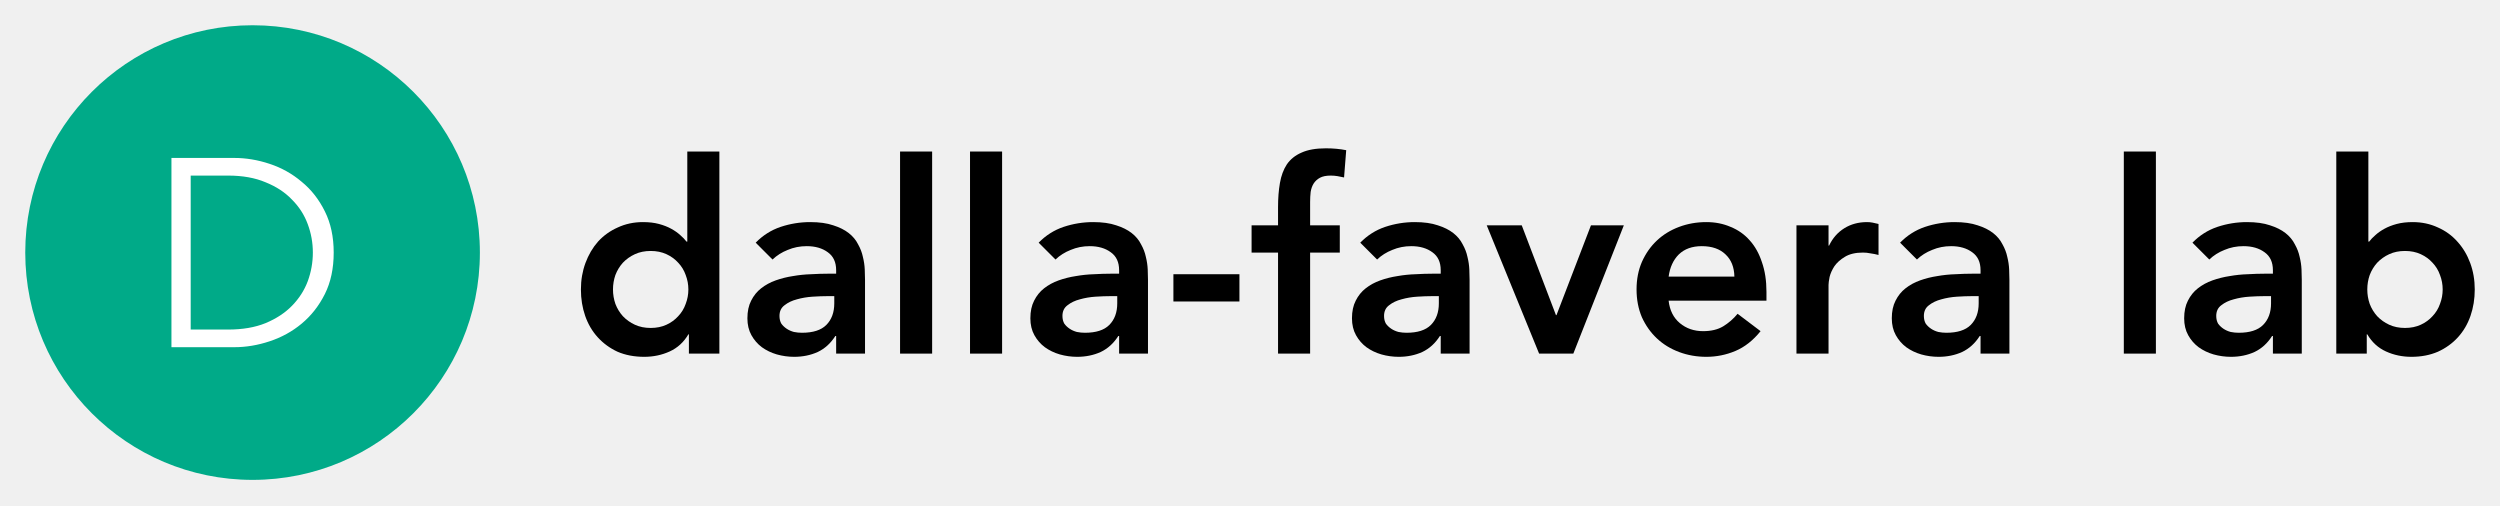
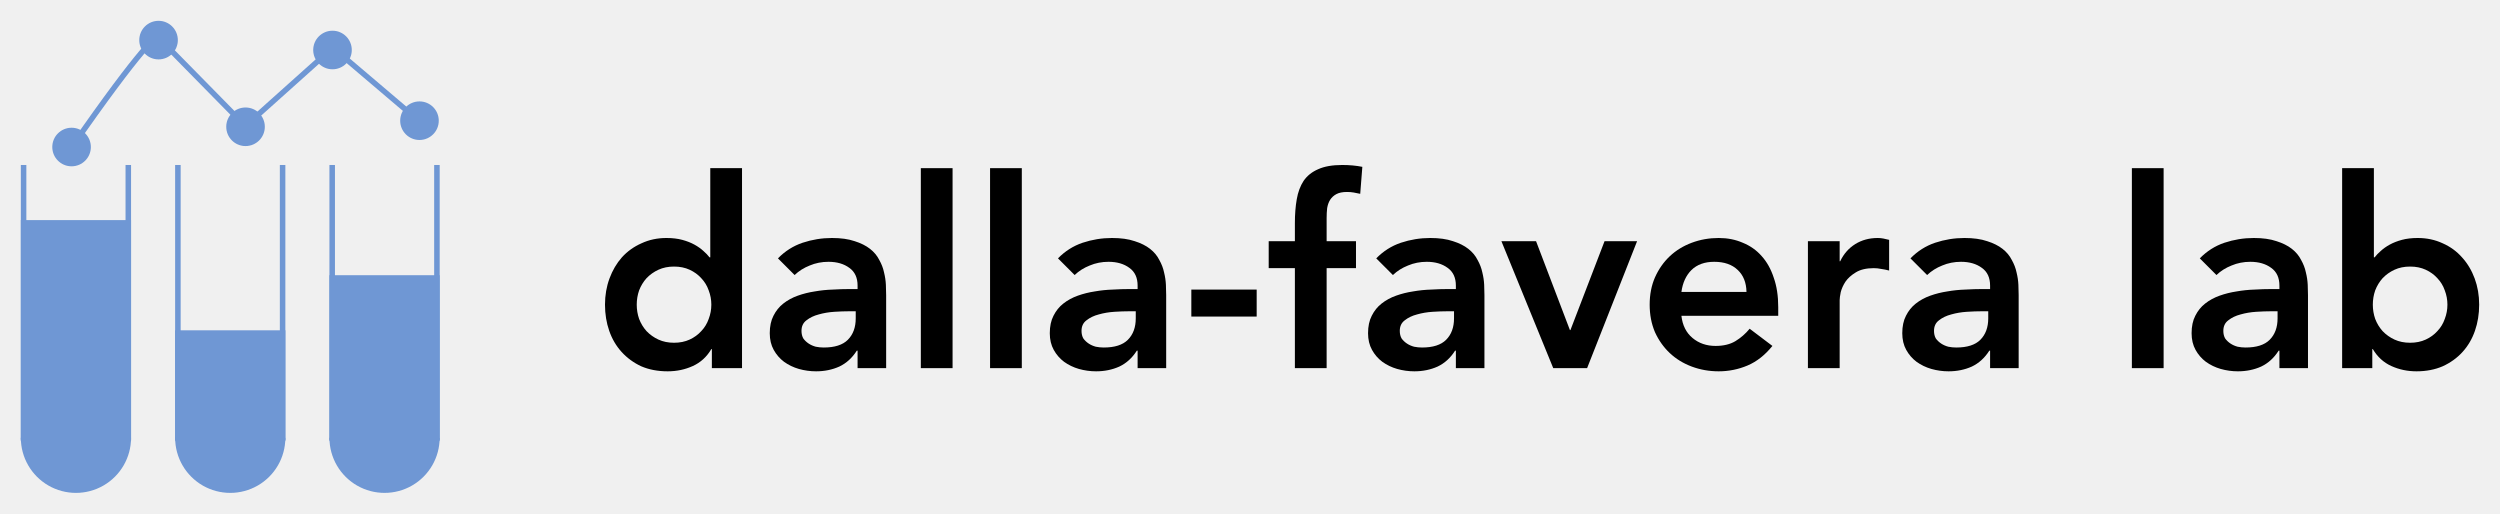
- <svg xmlns="http://www.w3.org/2000/svg" width="98.982mm" height="20mm" viewBox="0 0 98.982 20" version="1.1" id="svg8">
+ <svg xmlns="http://www.w3.org/2000/svg" id="svg8" version="1.1" viewBox="0 0 120.025 24.664" height="24.664mm" width="120.025mm">
  <defs id="defs2" />
-   <g id="layer1" transform="translate(-44.92411,-50.64732)">
-     <g aria-label="dalla-favera lab" transform="matrix(0.2645833,0,0,0.2645833,39.6621,-10.23115)" style="font-style:normal;font-variant:normal;font-weight:normal;font-stretch:normal;font-size:40px;line-height:125%;font-family:'Libre Baskerville';-inkscape-font-specification:'Libre Baskerville';letter-spacing:0px;word-spacing:0px;fill:#000000;fill-opacity:1;stroke:none;stroke-width:1px;stroke-linecap:butt;stroke-linejoin:miter;stroke-opacity:1" id="flowRoot815">
-       <path d="m 122.977,280.127 h -0.08 q -1.04,1.76 -2.8,2.56 -1.76,0.8 -3.8,0.8 -2.24,0 -4,-0.76 -1.72,-0.8 -2.96,-2.16 -1.24,-1.36 -1.88,-3.2 -0.64,-1.84 -0.64,-3.96 0,-2.12 0.68,-3.96 0.68,-1.84 1.88,-3.2 1.24,-1.36 2.96,-2.12 1.72,-0.8 3.76,-0.8 1.36,0 2.4,0.28 1.04,0.28 1.84,0.72 0.8,0.44 1.36,0.96 0.56,0.48 0.92,0.96 h 0.12 v -13.48 h 4.8 v 30.24 h -4.56 z m -11.36,-6.72 q 0,1.12 0.36,2.16 0.4,1.04 1.12,1.84 0.76,0.8 1.8,1.28 1.04,0.48 2.36,0.48 1.32,0 2.36,-0.48 1.04,-0.48 1.76,-1.28 0.76,-0.8 1.12,-1.84 0.4,-1.04 0.4,-2.16 0,-1.12 -0.4,-2.16 -0.36,-1.04 -1.12,-1.84 -0.72,-0.8 -1.76,-1.28 -1.04,-0.48 -2.36,-0.48 -1.32,0 -2.36,0.48 -1.04,0.48 -1.8,1.28 -0.72,0.8 -1.12,1.84 -0.36,1.04 -0.36,2.16 z" style="font-style:normal;font-variant:normal;font-weight:900;font-stretch:normal;font-family:Avenir;-inkscape-font-specification:'Avenir Heavy'" id="path924" />
-       <path d="m 145.011,280.367 h -0.12 q -1.04,1.64 -2.64,2.4 -1.6,0.72 -3.52,0.72 -1.32,0 -2.6,-0.36 -1.24,-0.36 -2.24,-1.08 -0.96,-0.72 -1.56,-1.8 -0.6,-1.08 -0.6,-2.52 0,-1.56 0.56,-2.64 0.56,-1.12 1.48,-1.84 0.96,-0.76 2.2,-1.2 1.24,-0.44 2.56,-0.64 1.36,-0.24 2.72,-0.28 1.36,-0.08 2.56,-0.08 h 1.2 v -0.52 q 0,-1.8 -1.24,-2.68 -1.24,-0.92 -3.16,-0.92 -1.52,0 -2.84,0.56 -1.32,0.52 -2.28,1.44 l -2.52,-2.52 q 1.6,-1.64 3.72,-2.36 2.16,-0.72 4.44,-0.72 2.04,0 3.44,0.48 1.4,0.44 2.32,1.16 0.92,0.72 1.4,1.68 0.52,0.92 0.72,1.88 0.24,0.96 0.28,1.88 0.04,0.88 0.04,1.56 v 11.04 h -4.32 z m -0.28,-5.96 h -1 q -1,0 -2.24,0.08 -1.24,0.08 -2.36,0.4 -1.08,0.28 -1.84,0.88 -0.76,0.56 -0.76,1.6 0,0.68 0.28,1.16 0.32,0.44 0.8,0.76 0.48,0.32 1.08,0.48 0.6,0.12 1.2,0.12 2.48,0 3.64,-1.16 1.2,-1.2 1.2,-3.24 z" style="font-style:normal;font-variant:normal;font-weight:900;font-stretch:normal;font-family:Avenir;-inkscape-font-specification:'Avenir Heavy'" id="path926" />
-       <path d="m 154.575,252.767 h 4.8 v 30.24 h -4.8 z" style="font-style:normal;font-variant:normal;font-weight:900;font-stretch:normal;font-family:Avenir;-inkscape-font-specification:'Avenir Heavy'" id="path928" />
-       <path d="m 165.044,252.767 h 4.8 v 30.24 h -4.8 z" style="font-style:normal;font-variant:normal;font-weight:900;font-stretch:normal;font-family:Avenir;-inkscape-font-specification:'Avenir Heavy'" id="path930" />
-       <path d="m 187.355,280.367 h -0.12 q -1.04,1.64 -2.64,2.4 -1.6,0.72 -3.52,0.72 -1.32,0 -2.6,-0.36 -1.24,-0.36 -2.24,-1.08 -0.96,-0.72 -1.56,-1.8 -0.6,-1.08 -0.6,-2.52 0,-1.56 0.56,-2.64 0.56,-1.12 1.48,-1.84 0.96,-0.76 2.2,-1.2 1.24,-0.44 2.56,-0.64 1.36,-0.24 2.72,-0.28 1.36,-0.08 2.56,-0.08 h 1.2 v -0.52 q 0,-1.8 -1.24,-2.68 -1.24,-0.92 -3.16,-0.92 -1.52,0 -2.84,0.56 -1.32,0.52 -2.28,1.44 l -2.52,-2.52 q 1.6,-1.64 3.72,-2.36 2.16,-0.72 4.44,-0.72 2.04,0 3.44,0.48 1.4,0.44 2.32,1.16 0.92,0.72 1.4,1.68 0.52,0.92 0.72,1.88 0.24,0.96 0.28,1.88 0.04,0.88 0.04,1.56 v 11.04 h -4.32 z m -0.28,-5.96 h -1 q -1,0 -2.24,0.08 -1.24,0.08 -2.36,0.4 -1.08,0.28 -1.84,0.88 -0.76,0.56 -0.76,1.6 0,0.68 0.28,1.16 0.32,0.44 0.8,0.76 0.48,0.32 1.08,0.48 0.6,0.12 1.2,0.12 2.48,0 3.64,-1.16 1.2,-1.2 1.2,-3.24 z" style="font-style:normal;font-variant:normal;font-weight:900;font-stretch:normal;font-family:Avenir;-inkscape-font-specification:'Avenir Heavy'" id="path932" />
-       <path d="m 205.359,275.207 h -9.88 v -4.08 h 9.88 z" style="font-style:normal;font-variant:normal;font-weight:900;font-stretch:normal;font-family:Avenir;-inkscape-font-specification:'Avenir Heavy'" id="path934" />
-       <path d="m 211.137,267.887 h -3.96 v -4.08 h 3.96 v -2.72 q 0,-2 0.28,-3.6 0.28,-1.64 1.04,-2.8 0.8,-1.16 2.2,-1.76 1.4,-0.64 3.64,-0.64 1.64,0 3.04,0.28 l -0.32,4.08 q -0.52,-0.12 -1,-0.2 -0.48,-0.08 -1,-0.08 -1,0 -1.6,0.32 -0.6,0.32 -0.96,0.88 -0.32,0.52 -0.44,1.24 -0.08,0.72 -0.08,1.52 v 3.48 h 4.44 v 4.08 h -4.44 v 15.12 h -4.8 z" style="font-style:normal;font-variant:normal;font-weight:900;font-stretch:normal;font-family:Avenir;-inkscape-font-specification:'Avenir Heavy'" id="path936" />
-       <path d="m 235.48,280.367 h -0.12 q -1.04,1.64 -2.64,2.4 -1.6,0.72 -3.52,0.72 -1.32,0 -2.6,-0.36 -1.24,-0.36 -2.24,-1.08 -0.96,-0.72 -1.56,-1.8 -0.6,-1.08 -0.6,-2.52 0,-1.56 0.56,-2.64 0.56,-1.12 1.48,-1.84 0.96,-0.76 2.2,-1.2 1.24,-0.44 2.56,-0.64 1.36,-0.24 2.72,-0.28 1.36,-0.08 2.56,-0.08 h 1.2 v -0.52 q 0,-1.8 -1.24,-2.68 -1.24,-0.92 -3.16,-0.92 -1.52,0 -2.84,0.56 -1.32,0.52 -2.28,1.44 l -2.52,-2.52 q 1.6,-1.64 3.72,-2.36 2.16,-0.72 4.44,-0.72 2.04,0 3.44,0.48 1.4,0.44 2.32,1.16 0.92,0.72 1.4,1.68 0.52,0.92 0.72,1.88 0.24,0.96 0.28,1.88 0.04,0.88 0.04,1.56 v 11.04 h -4.32 z m -0.28,-5.96 h -1 q -1,0 -2.24,0.08 -1.24,0.08 -2.36,0.4 -1.08,0.28 -1.84,0.88 -0.76,0.56 -0.76,1.6 0,0.68 0.28,1.16 0.32,0.44 0.8,0.76 0.48,0.32 1.08,0.48 0.6,0.12 1.2,0.12 2.48,0 3.64,-1.16 1.2,-1.2 1.2,-3.24 z" style="font-style:normal;font-variant:normal;font-weight:900;font-stretch:normal;font-family:Avenir;-inkscape-font-specification:'Avenir Heavy'" id="path938" />
-       <path d="m 242.364,263.807 h 5.24 l 5.12,13.44 h 0.08 l 5.16,-13.44 h 4.92 l -7.56,19.2 h -5.12 z" style="font-style:normal;font-variant:normal;font-weight:900;font-stretch:normal;font-family:Avenir;-inkscape-font-specification:'Avenir Heavy'" id="path940" />
-       <path d="m 269.585,275.087 q 0.24,2.16 1.68,3.36 1.44,1.2 3.48,1.2 1.8,0 3,-0.72 1.24,-0.76 2.16,-1.88 l 3.44,2.6 q -1.68,2.08 -3.76,2.96 -2.08,0.88 -4.36,0.88 -2.16,0 -4.08,-0.72 -1.92,-0.72 -3.32,-2.04 -1.4,-1.32 -2.24,-3.16 -0.8,-1.88 -0.8,-4.16 0,-2.28 0.8,-4.12 0.84,-1.88 2.24,-3.2 1.4,-1.32 3.32,-2.04 1.92,-0.72 4.08,-0.72 2,0 3.64,0.72 1.68,0.68 2.84,2 1.2,1.32 1.84,3.28 0.68,1.92 0.68,4.44 v 1.32 z m 9.84,-3.6 q -0.04,-2.12 -1.32,-3.32 -1.28,-1.24 -3.56,-1.24 -2.16,0 -3.44,1.24 -1.24,1.24 -1.52,3.32 z" style="font-style:normal;font-variant:normal;font-weight:900;font-stretch:normal;font-family:Avenir;-inkscape-font-specification:'Avenir Heavy'" id="path942" />
-       <path d="m 288.714,263.807 h 4.8 v 3.04 h 0.08 q 0.8,-1.68 2.28,-2.6 1.48,-0.92 3.4,-0.92 0.44,0 0.84,0.08 0.44,0.08 0.88,0.2 v 4.64 q -0.6,-0.16 -1.2,-0.24 -0.56,-0.12 -1.12,-0.12 -1.68,0 -2.72,0.64 -1,0.6 -1.56,1.4 -0.52,0.8 -0.72,1.6 -0.16,0.8 -0.16,1.2 v 10.28 h -4.8 z" style="font-style:normal;font-variant:normal;font-weight:900;font-stretch:normal;font-family:Avenir;-inkscape-font-specification:'Avenir Heavy'" id="path944" />
-       <path d="m 316.261,280.367 h -0.12 q -1.04,1.64 -2.64,2.4 -1.6,0.72 -3.52,0.72 -1.32,0 -2.6,-0.36 -1.24,-0.36 -2.24,-1.08 -0.96,-0.72 -1.56,-1.8 -0.6,-1.08 -0.6,-2.52 0,-1.56 0.56,-2.64 0.56,-1.12 1.48,-1.84 0.96,-0.76 2.2,-1.2 1.24,-0.44 2.56,-0.64 1.36,-0.24 2.72,-0.28 1.36,-0.08 2.56,-0.08 h 1.2 v -0.52 q 0,-1.8 -1.24,-2.68 -1.24,-0.92 -3.16,-0.92 -1.52,0 -2.84,0.56 -1.32,0.52 -2.28,1.44 l -2.52,-2.52 q 1.6,-1.64 3.72,-2.36 2.16,-0.72 4.44,-0.72 2.04,0 3.44,0.48 1.4,0.44 2.32,1.16 0.92,0.72 1.4,1.68 0.52,0.92 0.72,1.88 0.24,0.96 0.28,1.88 0.04,0.88 0.04,1.56 v 11.04 h -4.32 z m -0.28,-5.96 h -1 q -1,0 -2.24,0.08 -1.24,0.08 -2.36,0.4 -1.08,0.28 -1.84,0.88 -0.76,0.56 -0.76,1.6 0,0.68 0.28,1.16 0.32,0.44 0.8,0.76 0.48,0.32 1.08,0.48 0.6,0.12 1.2,0.12 2.48,0 3.64,-1.16 1.2,-1.2 1.2,-3.24 z" style="font-style:normal;font-variant:normal;font-weight:900;font-stretch:normal;font-family:Avenir;-inkscape-font-specification:'Avenir Heavy'" id="path946" />
-       <path d="m 337.7,252.767 h 4.8 v 30.24 h -4.8 z" style="font-style:normal;font-variant:normal;font-weight:900;font-stretch:normal;font-family:Avenir;-inkscape-font-specification:'Avenir Heavy'" id="path948" />
-       <path d="m 360.011,280.367 h -0.12 q -1.04,1.64 -2.64,2.4 -1.6,0.72 -3.52,0.72 -1.32,0 -2.6,-0.36 -1.24,-0.36 -2.24,-1.08 -0.96,-0.72 -1.56,-1.8 -0.6,-1.08 -0.6,-2.52 0,-1.56 0.56,-2.64 0.56,-1.12 1.48,-1.84 0.96,-0.76 2.2,-1.2 1.24,-0.44 2.56,-0.64 1.36,-0.24 2.72,-0.28 1.36,-0.08 2.56,-0.08 h 1.2 v -0.52 q 0,-1.8 -1.24,-2.68 -1.24,-0.92 -3.16,-0.92 -1.52,0 -2.84,0.56 -1.32,0.52 -2.28,1.44 l -2.52,-2.52 q 1.6,-1.64 3.72,-2.36 2.16,-0.72 4.44,-0.72 2.04,0 3.44,0.48 1.4,0.44 2.32,1.16 0.92,0.72 1.4,1.68 0.52,0.92 0.72,1.88 0.24,0.96 0.28,1.88 0.04,0.88 0.04,1.56 v 11.04 h -4.32 z m -0.28,-5.96 h -1 q -1,0 -2.24,0.08 -1.24,0.08 -2.36,0.4 -1.08,0.28 -1.84,0.88 -0.76,0.56 -0.76,1.6 0,0.68 0.28,1.16 0.32,0.44 0.8,0.76 0.48,0.32 1.08,0.48 0.6,0.12 1.2,0.12 2.48,0 3.64,-1.16 1.2,-1.2 1.2,-3.24 z" style="font-style:normal;font-variant:normal;font-weight:900;font-stretch:normal;font-family:Avenir;-inkscape-font-specification:'Avenir Heavy'" id="path950" />
-       <path d="m 369.495,252.767 h 4.8 v 13.48 h 0.12 q 0.36,-0.48 0.92,-0.96 0.56,-0.52 1.36,-0.96 0.8,-0.44 1.84,-0.72 1.04,-0.28 2.4,-0.28 2.04,0 3.76,0.8 1.72,0.76 2.92,2.12 1.24,1.36 1.92,3.2 0.68,1.84 0.68,3.96 0,2.12 -0.64,3.96 -0.64,1.84 -1.88,3.2 -1.24,1.36 -3,2.16 -1.76,0.76 -3.96,0.76 -2.04,0 -3.8,-0.8 -1.76,-0.8 -2.8,-2.56 h -0.08 v 2.88 h -4.56 z m 15.92,20.64 q 0,-1.12 -0.4,-2.16 -0.36,-1.04 -1.12,-1.84 -0.72,-0.8 -1.76,-1.28 -1.04,-0.48 -2.36,-0.48 -1.32,0 -2.36,0.48 -1.04,0.48 -1.8,1.28 -0.72,0.8 -1.12,1.84 -0.36,1.04 -0.36,2.16 0,1.12 0.36,2.16 0.4,1.04 1.12,1.84 0.76,0.8 1.8,1.28 1.04,0.48 2.36,0.48 1.32,0 2.36,-0.48 1.04,-0.48 1.76,-1.28 0.76,-0.8 1.12,-1.84 0.4,-1.04 0.4,-2.16 z" style="font-style:normal;font-variant:normal;font-weight:900;font-stretch:normal;font-family:Avenir;-inkscape-font-specification:'Avenir Heavy'" id="path952" />
-     </g>
-     <g id="g856">
-       <path style="opacity:1;fill:#00aa88;fill-opacity:1;stroke:none;stroke-width:0.176;stroke-linecap:round;stroke-linejoin:round;stroke-miterlimit:4;stroke-dasharray:none;stroke-opacity:0.004;paint-order:stroke markers fill" d="m 63.924,60.647 a 9,9 0 0 1 -9,9 9,9 0 0 1 -9,-9 9,9 0 0 1 9,-9 9,9 0 0 1 9,9 z" id="path849" />
-       <g aria-label="D" transform="matrix(0.2645833,0,0,0.2645833,23.00566,-10.48515)" style="font-style:normal;font-variant:normal;font-weight:normal;font-stretch:normal;font-size:40px;line-height:125%;font-family:'Libre Baskerville';-inkscape-font-specification:'Libre Baskerville';letter-spacing:0px;word-spacing:0px;fill:#ffffff;fill-opacity:1;stroke:none;stroke-width:1px;stroke-linecap:butt;stroke-linejoin:miter;stroke-opacity:1" id="flowRoot815-9">
-         <path d="m 111.377,280.367 h 5.6 q 3.24,0 5.6,-0.96 2.4,-1 3.96,-2.6 1.6,-1.64 2.36,-3.68 0.76,-2.08 0.76,-4.28 0,-2.2 -0.76,-4.24 -0.76,-2.08 -2.36,-3.68 -1.56,-1.64 -3.96,-2.6 -2.36,-1 -5.6,-1 h -5.6 z m -2.88,-25.68 h 9.4 q 2.64,0 5.28,0.88 2.68,0.88 4.8,2.68 2.16,1.76 3.48,4.44 1.32,2.64 1.32,6.16 0,3.56 -1.32,6.2 -1.32,2.64 -3.48,4.44 -2.12,1.76 -4.8,2.64 -2.64,0.88 -5.28,0.88 h -9.4 z" style="font-style:normal;font-variant:normal;font-weight:normal;font-stretch:normal;font-family:Avenir;-inkscape-font-specification:Avenir;fill:#ffffff" id="path956" />
-       </g>
+   <g aria-label="dalla-favera lab" transform="matrix(0.2645833,0,0,0.2645833,8.28205,-58.00437)" style="font-style:normal;font-variant:normal;font-weight:normal;font-stretch:normal;font-size:40px;line-height:125%;font-family:'Libre Baskerville';-inkscape-font-specification:'Libre Baskerville';letter-spacing:0px;word-spacing:0px;fill:#000000;fill-opacity:1;stroke:none;stroke-width:1px;stroke-linecap:butt;stroke-linejoin:miter;stroke-opacity:1" id="flowRoot815">
+     <g id="g5467" transform="matrix(1.2,0,0,1.2,-49.7032,-53.57742)" style="stroke-width:0.833px">
+       <path id="path830" style="font-style:normal;font-variant:normal;font-weight:900;font-stretch:normal;font-family:Avenir;-inkscape-font-specification:'Avenir Heavy';stroke-width:0.833px" d="m 122.977,280.127 h -0.08 q -1.04,1.76 -2.8,2.56 -1.76,0.8 -3.8,0.8 -2.24,0 -4,-0.76 -1.72,-0.8 -2.96,-2.16 -1.24,-1.36 -1.88,-3.2 -0.64,-1.84 -0.64,-3.96 0,-2.12 0.68,-3.96 0.68,-1.84 1.88,-3.2 1.24,-1.36 2.96,-2.12 1.72,-0.8 3.76,-0.8 1.36,0 2.4,0.28 1.04,0.28 1.84,0.72 0.8,0.44 1.36,0.96 0.56,0.48 0.92,0.96 h 0.12 v -13.48 h 4.8 v 30.24 h -4.56 z m -11.36,-6.72 q 0,1.12 0.36,2.16 0.4,1.04 1.12,1.84 0.76,0.8 1.8,1.28 1.04,0.48 2.36,0.48 1.32,0 2.36,-0.48 1.04,-0.48 1.76,-1.28 0.76,-0.8 1.12,-1.84 0.4,-1.04 0.4,-2.16 0,-1.12 -0.4,-2.16 -0.36,-1.04 -1.12,-1.84 -0.72,-0.8 -1.76,-1.28 -1.04,-0.48 -2.36,-0.48 -1.32,0 -2.36,0.48 -1.04,0.48 -1.8,1.28 -0.72,0.8 -1.12,1.84 -0.36,1.04 -0.36,2.16 z" />
+       <path id="path832" style="font-style:normal;font-variant:normal;font-weight:900;font-stretch:normal;font-family:Avenir;-inkscape-font-specification:'Avenir Heavy';stroke-width:0.833px" d="m 145.011,280.367 h -0.12 q -1.04,1.64 -2.64,2.4 -1.6,0.72 -3.52,0.72 -1.32,0 -2.6,-0.36 -1.24,-0.36 -2.24,-1.08 -0.96,-0.72 -1.56,-1.8 -0.6,-1.08 -0.6,-2.52 0,-1.56 0.56,-2.64 0.56,-1.12 1.48,-1.84 0.96,-0.76 2.2,-1.2 1.24,-0.44 2.56,-0.64 1.36,-0.24 2.72,-0.28 1.36,-0.08 2.56,-0.08 h 1.2 v -0.52 q 0,-1.8 -1.24,-2.68 -1.24,-0.92 -3.16,-0.92 -1.52,0 -2.84,0.56 -1.32,0.52 -2.28,1.44 l -2.52,-2.52 q 1.6,-1.64 3.72,-2.36 2.16,-0.72 4.44,-0.72 2.04,0 3.44,0.48 1.4,0.44 2.32,1.16 0.92,0.72 1.4,1.68 0.52,0.92 0.72,1.88 0.24,0.96 0.28,1.88 0.04,0.88 0.04,1.56 v 11.04 h -4.32 z m -0.28,-5.96 h -1 q -1,0 -2.24,0.08 -1.24,0.08 -2.36,0.4 -1.08,0.28 -1.84,0.88 -0.76,0.56 -0.76,1.6 0,0.68 0.28,1.16 0.32,0.44 0.8,0.76 0.48,0.32 1.08,0.48 0.6,0.12 1.2,0.12 2.48,0 3.64,-1.16 1.2,-1.2 1.2,-3.24 z" />
+       <path id="path834" style="font-style:normal;font-variant:normal;font-weight:900;font-stretch:normal;font-family:Avenir;-inkscape-font-specification:'Avenir Heavy';stroke-width:0.833px" d="m 154.575,252.767 h 4.8 v 30.24 h -4.8 z" />
+       <path id="path836" style="font-style:normal;font-variant:normal;font-weight:900;font-stretch:normal;font-family:Avenir;-inkscape-font-specification:'Avenir Heavy';stroke-width:0.833px" d="m 165.044,252.767 h 4.8 v 30.24 h -4.8 z" />
+       <path id="path838" style="font-style:normal;font-variant:normal;font-weight:900;font-stretch:normal;font-family:Avenir;-inkscape-font-specification:'Avenir Heavy';stroke-width:0.833px" d="m 187.355,280.367 h -0.12 q -1.04,1.64 -2.64,2.4 -1.6,0.72 -3.52,0.72 -1.32,0 -2.6,-0.36 -1.24,-0.36 -2.24,-1.08 -0.96,-0.72 -1.56,-1.8 -0.6,-1.08 -0.6,-2.52 0,-1.56 0.56,-2.64 0.56,-1.12 1.48,-1.84 0.96,-0.76 2.2,-1.2 1.24,-0.44 2.56,-0.64 1.36,-0.24 2.72,-0.28 1.36,-0.08 2.56,-0.08 h 1.2 v -0.52 q 0,-1.8 -1.24,-2.68 -1.24,-0.92 -3.16,-0.92 -1.52,0 -2.84,0.56 -1.32,0.52 -2.28,1.44 l -2.52,-2.52 q 1.6,-1.64 3.72,-2.36 2.16,-0.72 4.44,-0.72 2.04,0 3.44,0.48 1.4,0.44 2.32,1.16 0.92,0.72 1.4,1.68 0.52,0.92 0.72,1.88 0.24,0.96 0.28,1.88 0.04,0.88 0.04,1.56 v 11.04 h -4.32 z m -0.28,-5.96 h -1 q -1,0 -2.24,0.08 -1.24,0.08 -2.36,0.4 -1.08,0.28 -1.84,0.88 -0.76,0.56 -0.76,1.6 0,0.68 0.28,1.16 0.32,0.44 0.8,0.76 0.48,0.32 1.08,0.48 0.6,0.12 1.2,0.12 2.48,0 3.64,-1.16 1.2,-1.2 1.2,-3.24 z" />
+       <path id="path840" style="font-style:normal;font-variant:normal;font-weight:900;font-stretch:normal;font-family:Avenir;-inkscape-font-specification:'Avenir Heavy';stroke-width:0.833px" d="m 205.359,275.207 h -9.88 v -4.08 h 9.88 z" />
+       <path id="path842" style="font-style:normal;font-variant:normal;font-weight:900;font-stretch:normal;font-family:Avenir;-inkscape-font-specification:'Avenir Heavy';stroke-width:0.833px" d="m 211.137,267.887 h -3.96 v -4.08 h 3.96 v -2.72 q 0,-2 0.28,-3.6 0.28,-1.64 1.04,-2.8 0.8,-1.16 2.2,-1.76 1.4,-0.64 3.64,-0.64 1.64,0 3.04,0.28 l -0.32,4.08 q -0.52,-0.12 -1,-0.2 -0.48,-0.08 -1,-0.08 -1,0 -1.6,0.32 -0.6,0.32 -0.96,0.88 -0.32,0.52 -0.44,1.24 -0.08,0.72 -0.08,1.52 v 3.48 h 4.44 v 4.08 h -4.44 v 15.12 h -4.8 z" />
+       <path id="path844" style="font-style:normal;font-variant:normal;font-weight:900;font-stretch:normal;font-family:Avenir;-inkscape-font-specification:'Avenir Heavy';stroke-width:0.833px" d="m 235.48,280.367 h -0.12 q -1.04,1.64 -2.64,2.4 -1.6,0.72 -3.52,0.72 -1.32,0 -2.6,-0.36 -1.24,-0.36 -2.24,-1.08 -0.96,-0.72 -1.56,-1.8 -0.6,-1.08 -0.6,-2.52 0,-1.56 0.56,-2.64 0.56,-1.12 1.48,-1.84 0.96,-0.76 2.2,-1.2 1.24,-0.44 2.56,-0.64 1.36,-0.24 2.72,-0.28 1.36,-0.08 2.56,-0.08 h 1.2 v -0.52 q 0,-1.8 -1.24,-2.68 -1.24,-0.92 -3.16,-0.92 -1.52,0 -2.84,0.56 -1.32,0.52 -2.28,1.44 l -2.52,-2.52 q 1.6,-1.64 3.72,-2.36 2.16,-0.72 4.44,-0.72 2.04,0 3.44,0.48 1.4,0.44 2.32,1.16 0.92,0.72 1.4,1.68 0.52,0.92 0.72,1.88 0.24,0.96 0.28,1.88 0.04,0.88 0.04,1.56 v 11.04 h -4.32 z m -0.28,-5.96 h -1 q -1,0 -2.24,0.08 -1.24,0.08 -2.36,0.4 -1.08,0.28 -1.84,0.88 -0.76,0.56 -0.76,1.6 0,0.68 0.28,1.16 0.32,0.44 0.8,0.76 0.48,0.32 1.08,0.48 0.6,0.12 1.2,0.12 2.48,0 3.64,-1.16 1.2,-1.2 1.2,-3.24 z" />
+       <path id="path846" style="font-style:normal;font-variant:normal;font-weight:900;font-stretch:normal;font-family:Avenir;-inkscape-font-specification:'Avenir Heavy';stroke-width:0.833px" d="m 242.364,263.807 h 5.24 l 5.12,13.44 h 0.08 l 5.16,-13.44 h 4.92 l -7.56,19.2 h -5.12 z" />
+       <path id="path848" style="font-style:normal;font-variant:normal;font-weight:900;font-stretch:normal;font-family:Avenir;-inkscape-font-specification:'Avenir Heavy';stroke-width:0.833px" d="m 269.585,275.087 q 0.24,2.16 1.68,3.36 1.44,1.2 3.48,1.2 1.8,0 3,-0.72 1.24,-0.76 2.16,-1.88 l 3.44,2.6 q -1.68,2.08 -3.76,2.96 -2.08,0.88 -4.36,0.88 -2.16,0 -4.08,-0.72 -1.92,-0.72 -3.32,-2.04 -1.4,-1.32 -2.24,-3.16 -0.8,-1.88 -0.8,-4.16 0,-2.28 0.8,-4.12 0.84,-1.88 2.24,-3.2 1.4,-1.32 3.32,-2.04 1.92,-0.72 4.08,-0.72 2,0 3.64,0.72 1.68,0.68 2.84,2 1.2,1.32 1.84,3.28 0.68,1.92 0.68,4.44 v 1.32 z m 9.84,-3.6 q -0.04,-2.12 -1.32,-3.32 -1.28,-1.24 -3.56,-1.24 -2.16,0 -3.44,1.24 -1.24,1.24 -1.52,3.32 z" />
+       <path id="path850" style="font-style:normal;font-variant:normal;font-weight:900;font-stretch:normal;font-family:Avenir;-inkscape-font-specification:'Avenir Heavy';stroke-width:0.833px" d="m 288.714,263.807 h 4.8 v 3.04 h 0.08 q 0.8,-1.68 2.28,-2.6 1.48,-0.92 3.4,-0.92 0.44,0 0.84,0.08 0.44,0.08 0.88,0.2 v 4.64 q -0.6,-0.16 -1.2,-0.24 -0.56,-0.12 -1.12,-0.12 -1.68,0 -2.72,0.64 -1,0.6 -1.56,1.4 -0.52,0.8 -0.72,1.6 -0.16,0.8 -0.16,1.2 v 10.28 h -4.8 z" />
+       <path id="path852" style="font-style:normal;font-variant:normal;font-weight:900;font-stretch:normal;font-family:Avenir;-inkscape-font-specification:'Avenir Heavy';stroke-width:0.833px" d="m 316.261,280.367 h -0.12 q -1.04,1.64 -2.64,2.4 -1.6,0.72 -3.52,0.72 -1.32,0 -2.6,-0.36 -1.24,-0.36 -2.24,-1.08 -0.96,-0.72 -1.56,-1.8 -0.6,-1.08 -0.6,-2.52 0,-1.56 0.56,-2.64 0.56,-1.12 1.48,-1.84 0.96,-0.76 2.2,-1.2 1.24,-0.44 2.56,-0.64 1.36,-0.24 2.72,-0.28 1.36,-0.08 2.56,-0.08 h 1.2 v -0.52 q 0,-1.8 -1.24,-2.68 -1.24,-0.92 -3.16,-0.92 -1.52,0 -2.84,0.56 -1.32,0.52 -2.28,1.44 l -2.52,-2.52 q 1.6,-1.64 3.72,-2.36 2.16,-0.72 4.44,-0.72 2.04,0 3.44,0.48 1.4,0.44 2.32,1.16 0.92,0.72 1.4,1.68 0.52,0.92 0.72,1.88 0.24,0.96 0.28,1.88 0.04,0.88 0.04,1.56 v 11.04 h -4.32 z m -0.28,-5.96 h -1 q -1,0 -2.24,0.08 -1.24,0.08 -2.36,0.4 -1.08,0.28 -1.84,0.88 -0.76,0.56 -0.76,1.6 0,0.68 0.28,1.16 0.32,0.44 0.8,0.76 0.48,0.32 1.08,0.48 0.6,0.12 1.2,0.12 2.48,0 3.64,-1.16 1.2,-1.2 1.2,-3.24 z" />
+       <path id="path854" style="font-style:normal;font-variant:normal;font-weight:900;font-stretch:normal;font-family:Avenir;-inkscape-font-specification:'Avenir Heavy';stroke-width:0.833px" d="m 337.7,252.767 h 4.8 v 30.24 h -4.8 z" />
+       <path id="path856" style="font-style:normal;font-variant:normal;font-weight:900;font-stretch:normal;font-family:Avenir;-inkscape-font-specification:'Avenir Heavy';stroke-width:0.833px" d="m 360.011,280.367 h -0.12 q -1.04,1.64 -2.64,2.4 -1.6,0.72 -3.52,0.72 -1.32,0 -2.6,-0.36 -1.24,-0.36 -2.24,-1.08 -0.96,-0.72 -1.56,-1.8 -0.6,-1.08 -0.6,-2.52 0,-1.56 0.56,-2.64 0.56,-1.12 1.48,-1.84 0.96,-0.76 2.2,-1.2 1.24,-0.44 2.56,-0.64 1.36,-0.24 2.72,-0.28 1.36,-0.08 2.56,-0.08 h 1.2 v -0.52 q 0,-1.8 -1.24,-2.68 -1.24,-0.92 -3.16,-0.92 -1.52,0 -2.84,0.56 -1.32,0.52 -2.28,1.44 l -2.52,-2.52 q 1.6,-1.64 3.72,-2.36 2.16,-0.72 4.44,-0.72 2.04,0 3.44,0.48 1.4,0.44 2.32,1.16 0.92,0.72 1.4,1.68 0.52,0.92 0.72,1.88 0.24,0.96 0.28,1.88 0.04,0.88 0.04,1.56 v 11.04 h -4.32 z m -0.28,-5.96 h -1 q -1,0 -2.24,0.08 -1.24,0.08 -2.36,0.4 -1.08,0.28 -1.84,0.88 -0.76,0.56 -0.76,1.6 0,0.68 0.28,1.16 0.32,0.44 0.8,0.76 0.48,0.32 1.08,0.48 0.6,0.12 1.2,0.12 2.48,0 3.64,-1.16 1.2,-1.2 1.2,-3.24 z" />
+       <path id="path858" style="font-style:normal;font-variant:normal;font-weight:900;font-stretch:normal;font-family:Avenir;-inkscape-font-specification:'Avenir Heavy';stroke-width:0.833px" d="m 369.495,252.767 h 4.8 v 13.48 h 0.12 q 0.36,-0.48 0.92,-0.96 0.56,-0.52 1.36,-0.96 0.8,-0.44 1.84,-0.72 1.04,-0.28 2.4,-0.28 2.04,0 3.76,0.8 1.72,0.76 2.92,2.12 1.24,1.36 1.92,3.2 0.68,1.84 0.68,3.96 0,2.12 -0.64,3.96 -0.64,1.84 -1.88,3.2 -1.24,1.36 -3,2.16 -1.76,0.76 -3.96,0.76 -2.04,0 -3.8,-0.8 -1.76,-0.8 -2.8,-2.56 h -0.08 v 2.88 h -4.56 z m 15.92,20.64 q 0,-1.12 -0.4,-2.16 -0.36,-1.04 -1.12,-1.84 -0.72,-0.8 -1.76,-1.28 -1.04,-0.48 -2.36,-0.48 -1.32,0 -2.36,0.48 -1.04,0.48 -1.8,1.28 -0.72,0.8 -1.12,1.84 -0.36,1.04 -0.36,2.16 0,1.12 0.36,2.16 0.4,1.04 1.12,1.84 0.76,0.8 1.8,1.28 1.04,0.48 2.36,0.48 1.32,0 2.36,-0.48 1.04,-0.48 1.76,-1.28 0.76,-0.8 1.12,-1.84 0.4,-1.04 0.4,-2.16 z" />
    </g>
  </g>
+   <g id="g5434" transform="translate(-0.2268338,5.595132)" style="opacity:0.7">
+     <path d="m 6.519,15.423 a 2.646,2.646 0 0 1 -1.323,2.291 2.646,2.646 0 0 1 -2.646,-10e-7 2.646,2.646 0 0 1 -1.323,-2.291" id="path4554" style="opacity:1;fill:#3771c8;fill-opacity:1;stroke:none;stroke-width:0.176;stroke-linecap:round;stroke-linejoin:round;stroke-miterlimit:4;stroke-dasharray:none;stroke-opacity:0.004;paint-order:stroke markers fill" />
+     <rect y="4.972" x="1.227" height="10.583" width="5.292" id="rect4556-5" style="opacity:1;fill:#3771c8;fill-opacity:1;stroke:none;stroke-width:0.176;stroke-linecap:round;stroke-linejoin:round;stroke-miterlimit:4;stroke-dasharray:none;stroke-opacity:0.004;paint-order:stroke markers fill" />
+     <rect y="2.326" x="1.227" height="13.229" width="0.265" id="rect4556-5-6" style="opacity:1;fill:#3771c8;fill-opacity:1;stroke:none;stroke-width:0.176;stroke-linecap:round;stroke-linejoin:round;stroke-miterlimit:4;stroke-dasharray:none;stroke-opacity:0.004;paint-order:stroke markers fill" />
+     <rect y="2.326" x="6.254" height="13.229" width="0.265" id="rect4556-5-6-5" style="opacity:1;fill:#3771c8;fill-opacity:1;stroke:none;stroke-width:0.176;stroke-linecap:round;stroke-linejoin:round;stroke-miterlimit:4;stroke-dasharray:none;stroke-opacity:0.004;paint-order:stroke markers fill" />
+   </g>
+   <g id="g5428" transform="translate(-0.2268338,5.595132)" style="opacity:0.7">
+     <path d="m 13.927,15.423 a 2.646,2.646 0 0 1 -1.323,2.291 2.646,2.646 0 0 1 -2.646,-10e-7 2.646,2.646 0 0 1 -1.323,-2.291" id="path4554-0" style="opacity:1;fill:#3771c8;fill-opacity:1;stroke:none;stroke-width:0.176;stroke-linecap:round;stroke-linejoin:round;stroke-miterlimit:4;stroke-dasharray:none;stroke-opacity:0.004;paint-order:stroke markers fill" />
+     <rect y="10.263" x="8.635" height="5.292" width="5.292" id="rect4556-5-2" style="opacity:1;fill:#3771c8;fill-opacity:1;stroke:none;stroke-width:0.176;stroke-linecap:round;stroke-linejoin:round;stroke-miterlimit:4;stroke-dasharray:none;stroke-opacity:0.004;paint-order:stroke markers fill" />
+     <rect y="2.326" x="8.635" height="13.229" width="0.265" id="rect4556-5-6-1" style="opacity:1;fill:#3771c8;fill-opacity:1;stroke:none;stroke-width:0.176;stroke-linecap:round;stroke-linejoin:round;stroke-miterlimit:4;stroke-dasharray:none;stroke-opacity:0.004;paint-order:stroke markers fill" />
+     <rect y="2.326" x="13.662" height="13.229" width="0.265" id="rect4556-5-6-5-4" style="opacity:1;fill:#3771c8;fill-opacity:1;stroke:none;stroke-width:0.176;stroke-linecap:round;stroke-linejoin:round;stroke-miterlimit:4;stroke-dasharray:none;stroke-opacity:0.004;paint-order:stroke markers fill" />
+   </g>
+   <g id="g5422" transform="translate(-0.2268338,5.595132)" style="opacity:0.7">
+     <path d="m 21.335,15.423 a 2.646,2.646 0 0 1 -1.323,2.291 2.646,2.646 0 0 1 -2.646,-10e-7 2.646,2.646 0 0 1 -1.323,-2.291" id="path4554-0-0" style="opacity:1;fill:#3771c8;fill-opacity:1;stroke:none;stroke-width:0.176;stroke-linecap:round;stroke-linejoin:round;stroke-miterlimit:4;stroke-dasharray:none;stroke-opacity:0.004;paint-order:stroke markers fill" />
+     <rect y="7.618" x="16.043" height="7.938" width="5.292" id="rect4556-5-2-7" style="opacity:1;fill:#3771c8;fill-opacity:1;stroke:none;stroke-width:0.176;stroke-linecap:round;stroke-linejoin:round;stroke-miterlimit:4;stroke-dasharray:none;stroke-opacity:0.004;paint-order:stroke markers fill" />
+     <rect y="2.326" x="16.043" height="13.229" width="0.265" id="rect4556-5-6-1-9" style="opacity:1;fill:#3771c8;fill-opacity:1;stroke:none;stroke-width:0.176;stroke-linecap:round;stroke-linejoin:round;stroke-miterlimit:4;stroke-dasharray:none;stroke-opacity:0.004;paint-order:stroke markers fill" />
+     <rect y="2.326" x="21.071" height="13.229" width="0.265" id="rect4556-5-6-5-4-6" style="opacity:1;fill:#3771c8;fill-opacity:1;stroke:none;stroke-width:0.176;stroke-linecap:round;stroke-linejoin:round;stroke-miterlimit:4;stroke-dasharray:none;stroke-opacity:0.004;paint-order:stroke markers fill" />
+   </g>
+   <g id="g5442" transform="translate(-0.2268338,7.182632)" style="opacity:0.7">
+     <circle r="0.926" cy="-0.124" cx="3.663" id="path5364" style="opacity:1;fill:#3771c8;fill-opacity:1;stroke:none;stroke-width:0.176;stroke-linecap:round;stroke-linejoin:round;stroke-miterlimit:4;stroke-dasharray:none;stroke-opacity:0.004;paint-order:stroke markers fill" />
+     <circle r="0.926" cy="-5.257" cx="7.839" id="path5364-5" style="opacity:1;fill:#3771c8;fill-opacity:1;stroke:none;stroke-width:0.176;stroke-linecap:round;stroke-linejoin:round;stroke-miterlimit:4;stroke-dasharray:none;stroke-opacity:0.004;paint-order:stroke markers fill" />
+     <circle r="0.926" cy="-1.096" cx="12.015" id="path5364-2" style="opacity:1;fill:#3771c8;fill-opacity:1;stroke:none;stroke-width:0.176;stroke-linecap:round;stroke-linejoin:round;stroke-miterlimit:4;stroke-dasharray:none;stroke-opacity:0.004;paint-order:stroke markers fill" />
+     <circle r="0.926" cy="-4.782" cx="16.19" id="path5364-1" style="opacity:1;fill:#3771c8;fill-opacity:1;stroke:none;stroke-width:0.176;stroke-linecap:round;stroke-linejoin:round;stroke-miterlimit:4;stroke-dasharray:none;stroke-opacity:0.004;paint-order:stroke markers fill" />
+     <circle r="0.926" cy="-1.388" cx="20.366" id="path5364-7" style="opacity:1;fill:#3771c8;fill-opacity:1;stroke:none;stroke-width:0.176;stroke-linecap:round;stroke-linejoin:round;stroke-miterlimit:4;stroke-dasharray:none;stroke-opacity:0.004;paint-order:stroke markers fill" />
+     <path id="path5416" d="M 3.613,-0.037 C 7.154,-5.147 7.774,-5.439 7.774,-5.439 l 4.234,4.307 4.197,-3.759 4.124,3.504" style="fill:none;fill-rule:evenodd;stroke:#3771c8;stroke-width:0.265px;stroke-linecap:butt;stroke-linejoin:miter;stroke-opacity:1" />
+   </g>
</svg>
